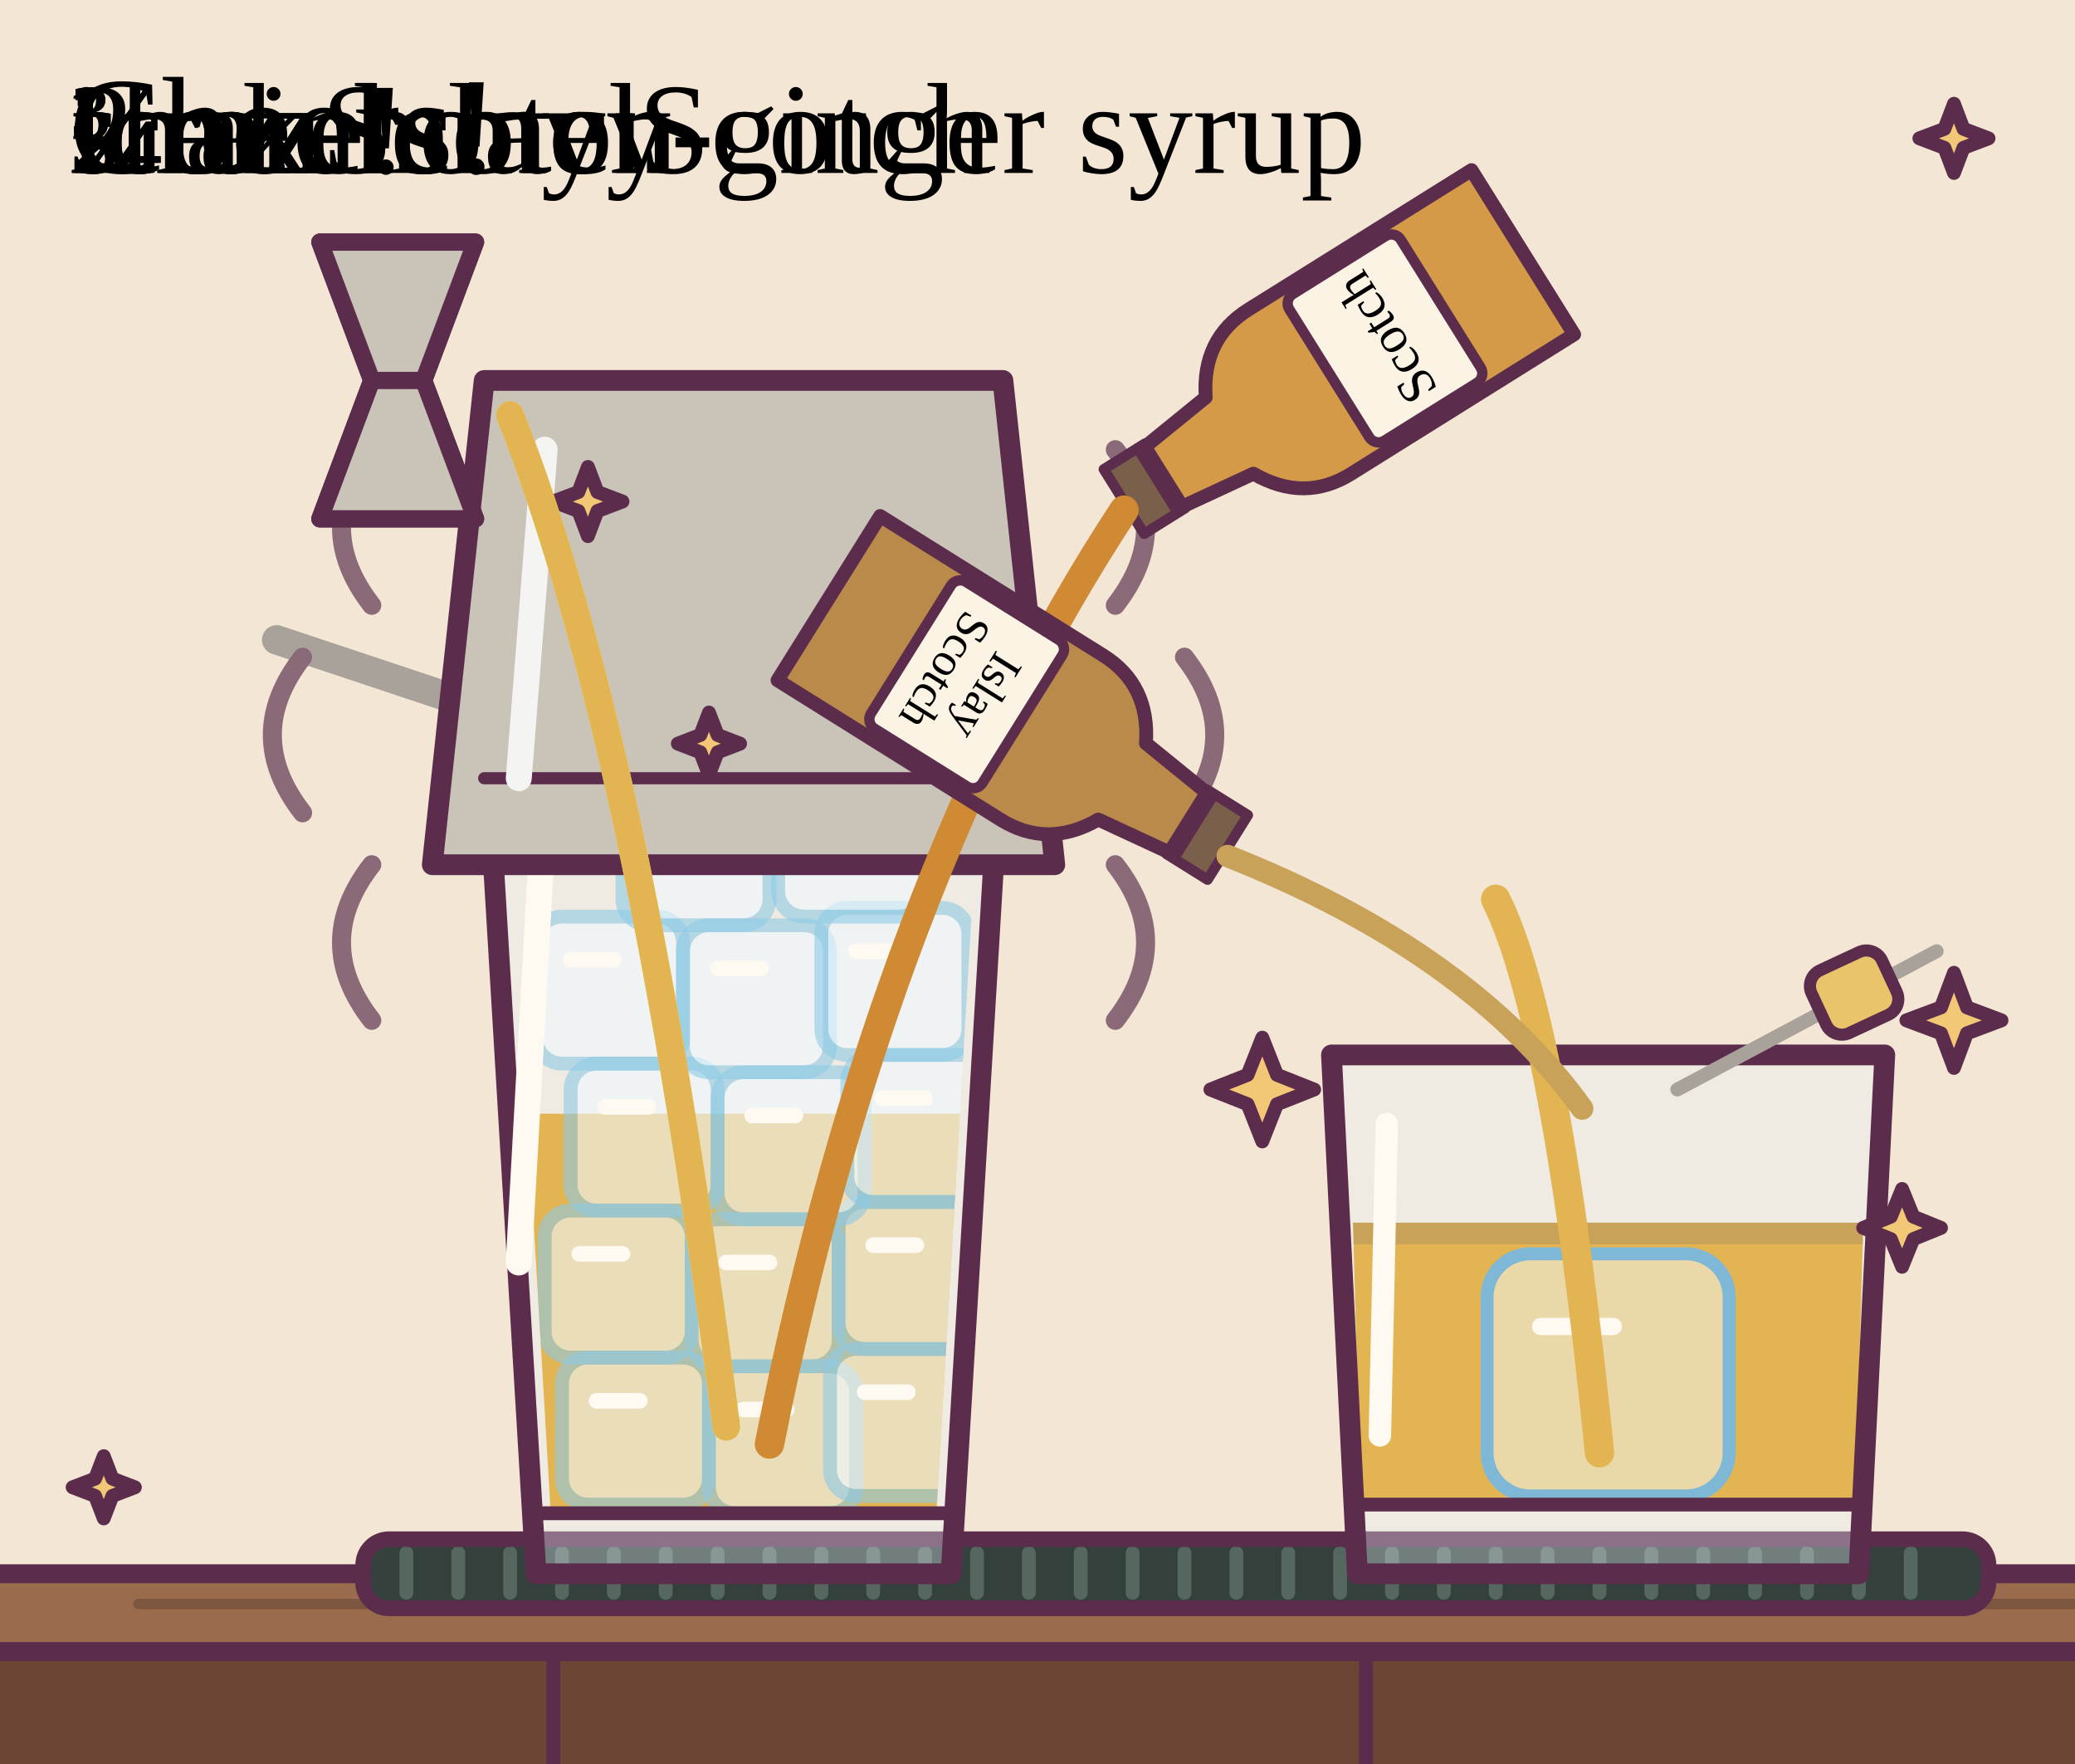
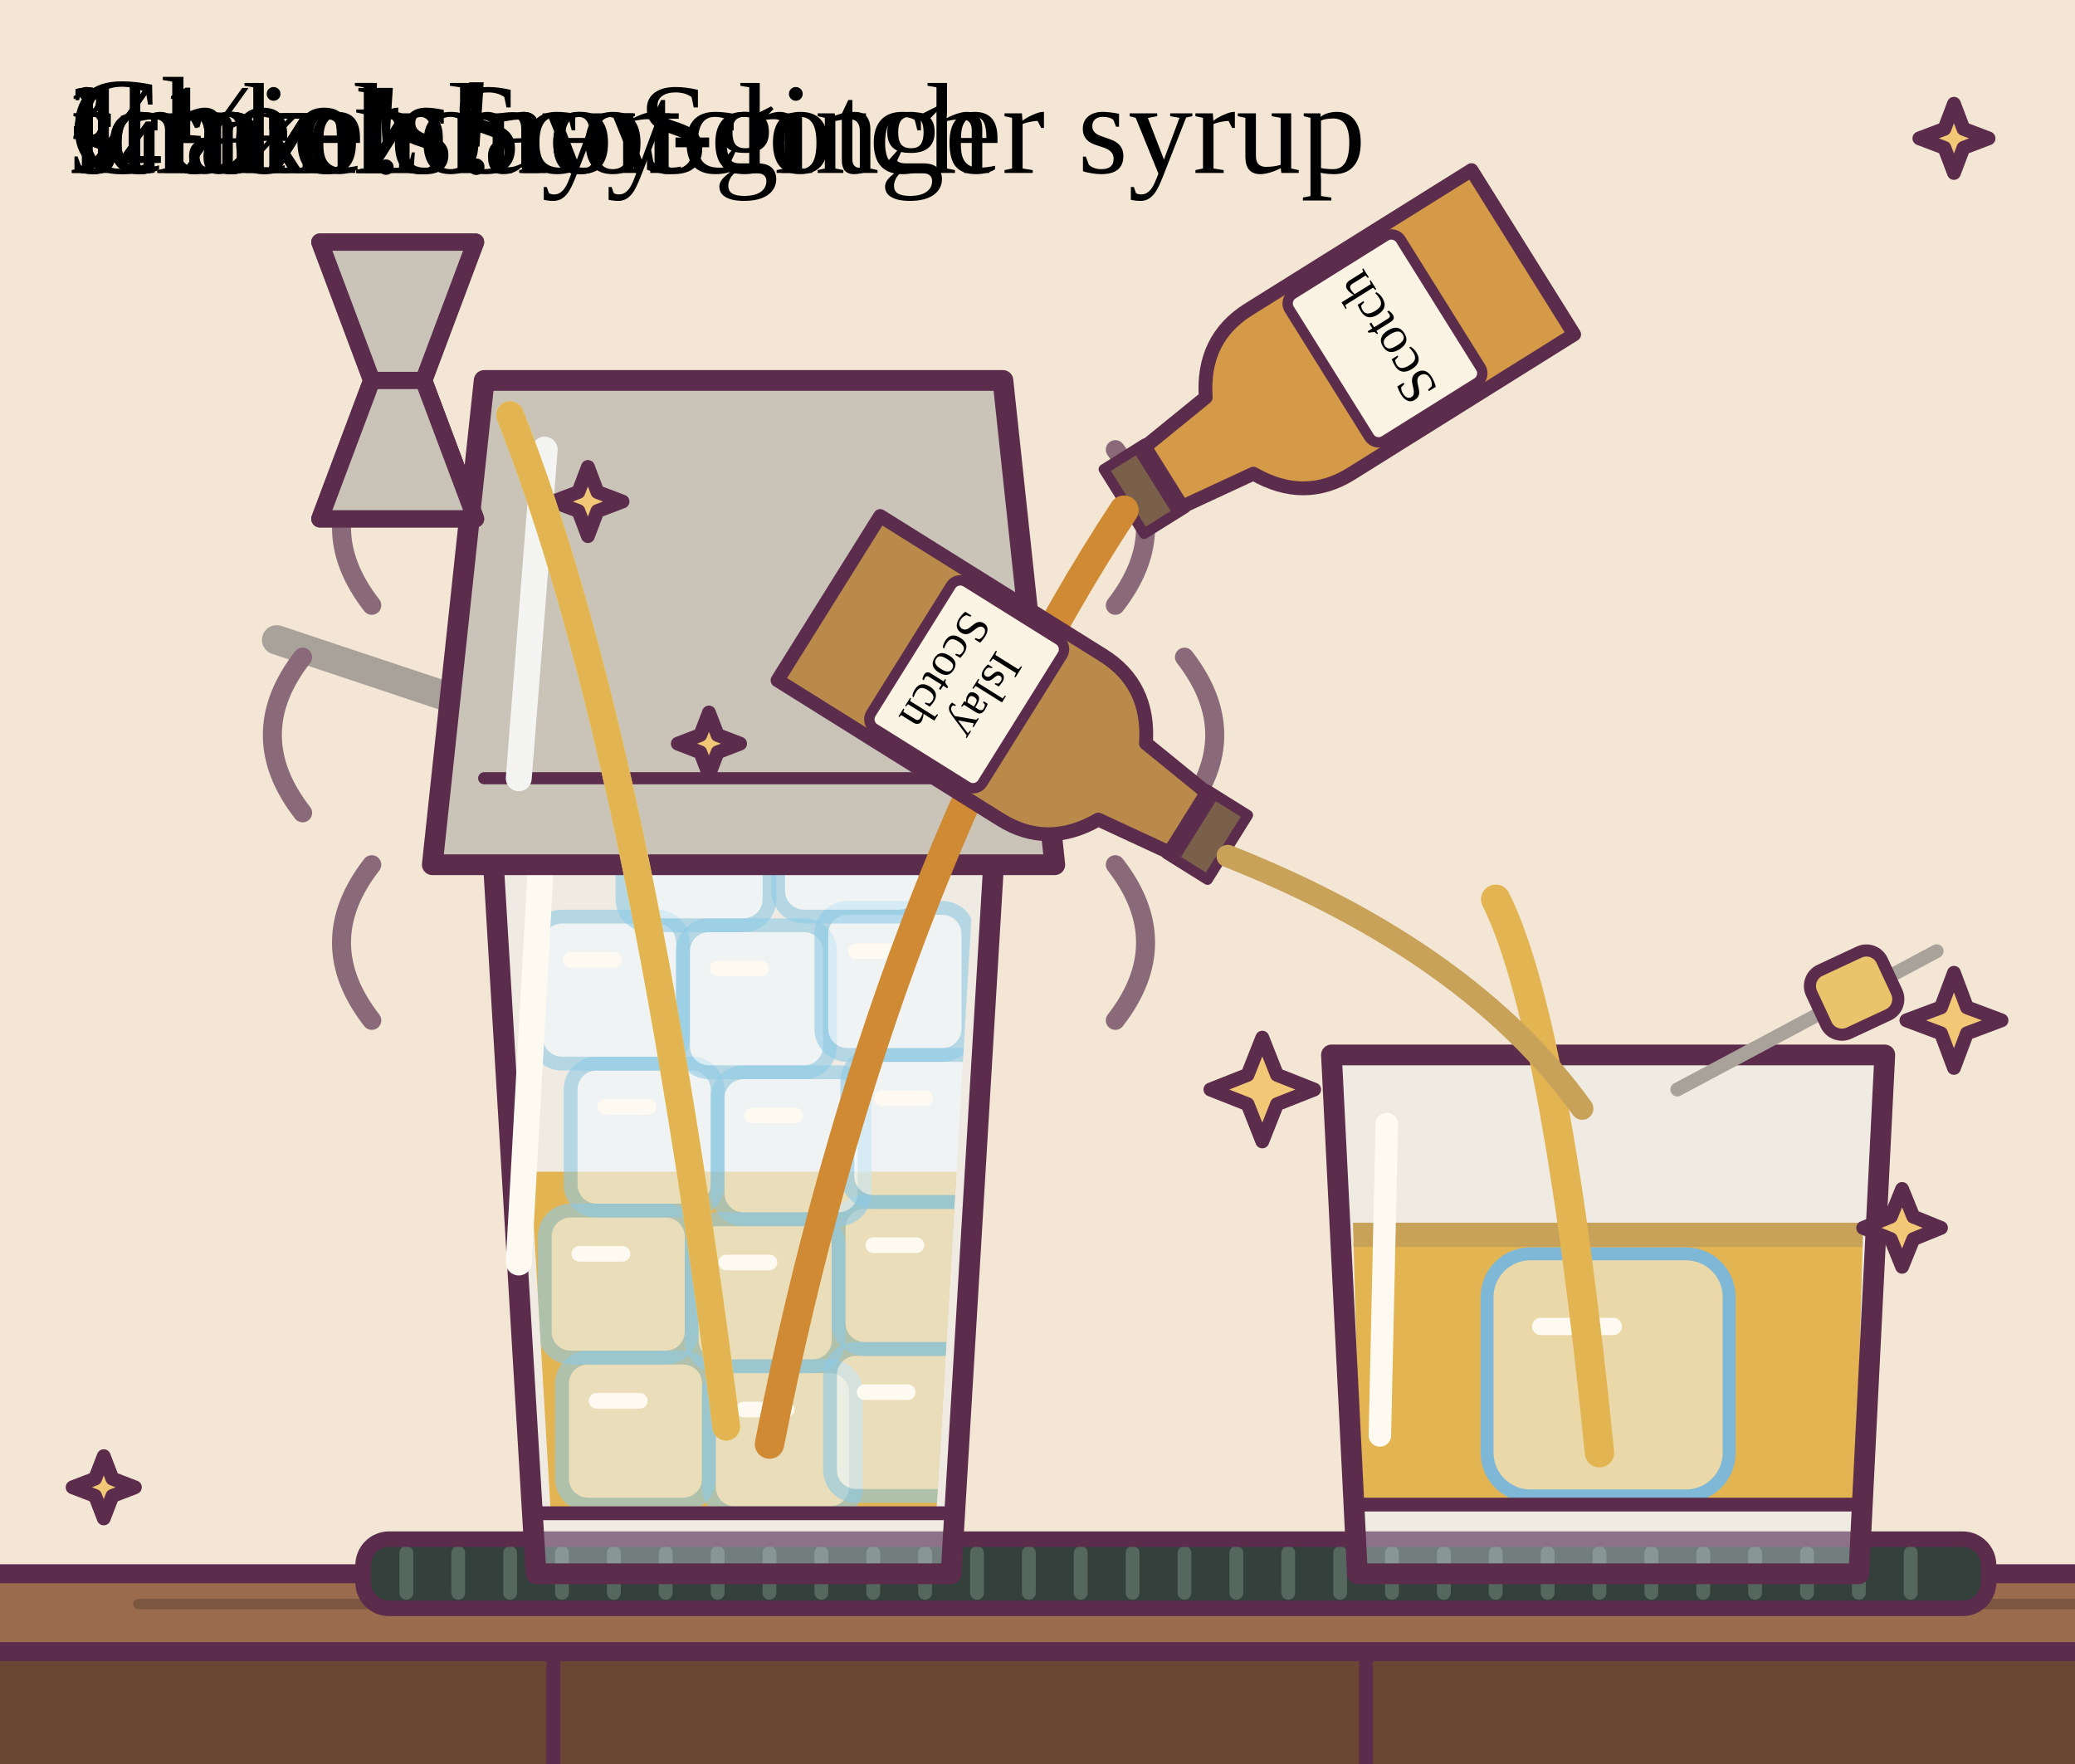
<svg viewBox="0 0 240 204" role="img" aria-label="How to make a Penicillin, step by step: Combine ingredients. Add the blended Scotch, lemon juice and honey-ginger syrup to your shaker. Shake. Add ice and shake hard, until frosty cold. Strain over a big cube. Strain into a rocks glass over one large ice cube. Float the Islay. Pour it gently over the back of a spoon, so it sits on top. Garnish. A piece of candied ginger. Cheers!">
  <g transform="translate(-104 -14)">
    <g filter="url(#wash)">
      <rect x="0" y="0" width="400" height="236" fill="#f3e6d4" />
    </g>
    <rect x="0" y="196" width="400" height="40" fill="#6e4b39" />
    <g filter="url(#wash)">
      <rect x="0" y="196" width="400" height="9" fill="#9a6b4c" />
      <rect x="0" y="205" width="400" height="31" fill="#6b4634" />
    </g>
    <g filter="url(#crayon)" fill="none" stroke="#5b2c4c" stroke-width="2.2" stroke-linecap="round" stroke-linejoin="round">
      <path d="M0 196 H400 M0 205 H400" />
      <path d="M64 205 V236" stroke-width="1.6" />
      <path d="M168 205 V236" stroke-width="1.6" />
      <path d="M262 205 V236" stroke-width="1.6" />
      <path d="M352 205 V236" stroke-width="1.6" />
      <path d="M22 199.5 h38" stroke="#7d5640" stroke-width="1.2" />
      <path d="M120 199.5 h54" stroke="#7d5640" stroke-width="1.2" />
      <path d="M230 199.5 h30" stroke="#7d5640" stroke-width="1.2" />
      <path d="M300 199.5 h46" stroke="#7d5640" stroke-width="1.2" />
    </g>
    <rect x="146" y="192" width="188" height="8" rx="3" fill="#33403b" />
    <path d="M151 193.6 v4.6" stroke="#55675f" stroke-width="1.6" stroke-linecap="round" />
    <path d="M157 193.6 v4.6" stroke="#55675f" stroke-width="1.6" stroke-linecap="round" />
    <path d="M163 193.6 v4.6" stroke="#55675f" stroke-width="1.6" stroke-linecap="round" />
    <path d="M169 193.6 v4.6" stroke="#55675f" stroke-width="1.6" stroke-linecap="round" />
    <path d="M175 193.6 v4.6" stroke="#55675f" stroke-width="1.6" stroke-linecap="round" />
    <path d="M181 193.6 v4.6" stroke="#55675f" stroke-width="1.6" stroke-linecap="round" />
    <path d="M187 193.6 v4.6" stroke="#55675f" stroke-width="1.6" stroke-linecap="round" />
    <path d="M193 193.6 v4.6" stroke="#55675f" stroke-width="1.6" stroke-linecap="round" />
    <path d="M199 193.6 v4.6" stroke="#55675f" stroke-width="1.6" stroke-linecap="round" />
    <path d="M205 193.6 v4.6" stroke="#55675f" stroke-width="1.6" stroke-linecap="round" />
    <path d="M211 193.6 v4.6" stroke="#55675f" stroke-width="1.6" stroke-linecap="round" />
    <path d="M217 193.6 v4.6" stroke="#55675f" stroke-width="1.6" stroke-linecap="round" />
    <path d="M223 193.6 v4.6" stroke="#55675f" stroke-width="1.6" stroke-linecap="round" />
    <path d="M229 193.6 v4.6" stroke="#55675f" stroke-width="1.6" stroke-linecap="round" />
    <path d="M235 193.6 v4.6" stroke="#55675f" stroke-width="1.6" stroke-linecap="round" />
    <path d="M241 193.6 v4.6" stroke="#55675f" stroke-width="1.6" stroke-linecap="round" />
    <path d="M247 193.6 v4.6" stroke="#55675f" stroke-width="1.6" stroke-linecap="round" />
    <path d="M253 193.6 v4.6" stroke="#55675f" stroke-width="1.6" stroke-linecap="round" />
    <path d="M259 193.6 v4.6" stroke="#55675f" stroke-width="1.6" stroke-linecap="round" />
    <path d="M265 193.6 v4.6" stroke="#55675f" stroke-width="1.6" stroke-linecap="round" />
    <path d="M271 193.6 v4.6" stroke="#55675f" stroke-width="1.6" stroke-linecap="round" />
    <path d="M277 193.6 v4.6" stroke="#55675f" stroke-width="1.6" stroke-linecap="round" />
    <path d="M283 193.6 v4.6" stroke="#55675f" stroke-width="1.6" stroke-linecap="round" />
    <path d="M289 193.6 v4.6" stroke="#55675f" stroke-width="1.6" stroke-linecap="round" />
    <path d="M295 193.6 v4.6" stroke="#55675f" stroke-width="1.6" stroke-linecap="round" />
    <path d="M301 193.6 v4.6" stroke="#55675f" stroke-width="1.6" stroke-linecap="round" />
    <path d="M307 193.6 v4.6" stroke="#55675f" stroke-width="1.6" stroke-linecap="round" />
    <path d="M313 193.6 v4.6" stroke="#55675f" stroke-width="1.6" stroke-linecap="round" />
    <path d="M319 193.6 v4.6" stroke="#55675f" stroke-width="1.6" stroke-linecap="round" />
    <path d="M325 193.6 v4.6" stroke="#55675f" stroke-width="1.6" stroke-linecap="round" />
    <g filter="url(#crayon)" fill="none" stroke="#5b2c4c" stroke-width="2.6" stroke-linecap="round" stroke-linejoin="round">
      <rect x="146" y="192" width="188" height="8" rx="3" stroke-width="1.8" />
    </g>
    <g class="twinkle d2" style="transform-origin:330px 30px">
      <path d="M330 26 L331.1 28.9 L334 30 L331.1 31.1 L330 34 L328.9 31.1 L326 30 L328.9 28.9Z" fill="#f2c776" stroke="#5b2c4c" stroke-width="1.6" stroke-linejoin="round" />
    </g>
    <g class="twinkle d3" style="transform-origin:116px 186px">
      <path d="M116 182.4 L117 185 L119.6 186 L117 187 L116 189.6 L115 187 L112.4 186 L115 185Z" fill="#f2c776" stroke="#5b2c4c" stroke-width="1.6" stroke-linejoin="round" />
    </g>
    <g class="mix30">
      <g class="tip29" style="transform-origin:220px 96px">
        <g class="shk28" style="transform-origin:190px 116px">
          <g filter="url(#wash)">
            <path d="M160 96 L220 96 L214 196 L166 196Z" fill="#e7f1fb" opacity=".35" />
          </g>
          <clipPath id="penicillin-mx">
            <path d="M162.4 99 L217.6 99 L212.3 189 L167.7 189Z" />
          </clipPath>
          <g clip-path="url(#penicillin-mx)">
            <g filter="url(#wash)">
              <g class="ml6" style="transform-origin:190px 190px">
-                 <rect x="158" y="169.5" width="64" height="20.5" fill="#d08a34" />
-               </g>
-               <g class="ml7" style="transform-origin:190px 170px">
-                 <rect x="158" y="162" width="64" height="8" fill="#f1e58a" />
-               </g>
-               <g class="ml8" style="transform-origin:190px 162.5px">
-                 <rect x="158" y="154.5" width="64" height="8" fill="#e2b452" />
+                 <rect x="158" y="174.5" width="64" height="15.5" fill="#d08a34" />
+               </g>
+               <g class="ml7" style="transform-origin:190px 175px">
+                 <rect x="158" y="167" width="64" height="8" fill="#f1e58a" />
+               </g>
+               <g class="ml8" style="transform-origin:190px 167.5px">
+                 <rect x="158" y="159.5" width="64" height="8" fill="#e2b452" />
              </g>
              <g class="mixed9" style="transform-origin:190px 190px">
-                 <rect x="158" y="142.8" width="64" height="47.2" fill="#e2b452" />
+                 <rect x="158" y="149.5" width="64" height="40.5" fill="#e2b452" />
              </g>
            </g>
            <g class="mice10" style="transform-origin:177.5px 179.5px">
              <rect x="169" y="171" width="17" height="17" rx="3" fill="#eef8ff" opacity=".6" stroke="#8ecae6" stroke-width="1.6" />
              <path d="M173 176 h5" stroke="#fffaf1" stroke-width="1.8" stroke-linecap="round" />
            </g>
            <g class="mice11" style="transform-origin:194.5px 180.5px">
              <rect x="186" y="172" width="17" height="17" rx="3" fill="#eef8ff" opacity=".6" stroke="#8ecae6" stroke-width="1.6" />
              <path d="M190 177 h5" stroke="#fffaf1" stroke-width="1.8" stroke-linecap="round" />
            </g>
            <g class="mice12" style="transform-origin:208.5px 178.5px">
              <rect x="200" y="170" width="17" height="17" rx="3" fill="#eef8ff" opacity=".6" stroke="#8ecae6" stroke-width="1.6" />
              <path d="M204 175 h5" stroke="#fffaf1" stroke-width="1.8" stroke-linecap="round" />
            </g>
            <g class="mice13" style="transform-origin:175.5px 162.5px">
              <rect x="167" y="154" width="17" height="17" rx="3" fill="#eef8ff" opacity=".6" stroke="#8ecae6" stroke-width="1.6" />
              <path d="M171 159 h5" stroke="#fffaf1" stroke-width="1.8" stroke-linecap="round" />
            </g>
            <g class="mice14" style="transform-origin:192.5px 163.5px">
              <rect x="184" y="155" width="17" height="17" rx="3" fill="#eef8ff" opacity=".6" stroke="#8ecae6" stroke-width="1.6" />
              <path d="M188 160 h5" stroke="#fffaf1" stroke-width="1.8" stroke-linecap="round" />
            </g>
            <g class="mice15" style="transform-origin:209.5px 161.5px">
              <rect x="201" y="153" width="17" height="17" rx="3" fill="#eef8ff" opacity=".6" stroke="#8ecae6" stroke-width="1.6" />
              <path d="M205 158 h5" stroke="#fffaf1" stroke-width="1.8" stroke-linecap="round" />
            </g>
            <g class="mice16" style="transform-origin:178.5px 145.5px">
              <rect x="170" y="137" width="17" height="17" rx="3" fill="#eef8ff" opacity=".6" stroke="#8ecae6" stroke-width="1.6" />
              <path d="M174 142 h5" stroke="#fffaf1" stroke-width="1.8" stroke-linecap="round" />
            </g>
            <g class="mice17" style="transform-origin:195.5px 146.5px">
              <rect x="187" y="138" width="17" height="17" rx="3" fill="#eef8ff" opacity=".6" stroke="#8ecae6" stroke-width="1.6" />
              <path d="M191 143 h5" stroke="#fffaf1" stroke-width="1.8" stroke-linecap="round" />
            </g>
            <g class="mice18" style="transform-origin:210.5px 144.5px">
              <rect x="202" y="136" width="17" height="17" rx="3" fill="#eef8ff" opacity=".6" stroke="#8ecae6" stroke-width="1.6" />
              <path d="M206 141 h5" stroke="#fffaf1" stroke-width="1.8" stroke-linecap="round" />
            </g>
            <g class="mice19" style="transform-origin:174.5px 128.5px">
              <rect x="166" y="120" width="17" height="17" rx="3" fill="#eef8ff" opacity=".6" stroke="#8ecae6" stroke-width="1.6" />
              <path d="M170 125 h5" stroke="#fffaf1" stroke-width="1.8" stroke-linecap="round" />
            </g>
            <g class="mice20" style="transform-origin:191.5px 129.5px">
              <rect x="183" y="121" width="17" height="17" rx="3" fill="#eef8ff" opacity=".6" stroke="#8ecae6" stroke-width="1.6" />
              <path d="M187 126 h5" stroke="#fffaf1" stroke-width="1.8" stroke-linecap="round" />
            </g>
            <g class="mice21" style="transform-origin:207.5px 127.5px">
              <rect x="199" y="119" width="17" height="17" rx="3" fill="#eef8ff" opacity=".6" stroke="#8ecae6" stroke-width="1.6" />
              <path d="M203 124 h5" stroke="#fffaf1" stroke-width="1.8" stroke-linecap="round" />
            </g>
            <g class="mice22" style="transform-origin:184.5px 112.5px">
              <rect x="176" y="104" width="17" height="17" rx="3" fill="#eef8ff" opacity=".6" stroke="#8ecae6" stroke-width="1.6" />
              <path d="M180 109 h5" stroke="#fffaf1" stroke-width="1.8" stroke-linecap="round" />
            </g>
            <g class="mice23" style="transform-origin:202.5px 111.5px">
              <rect x="194" y="103" width="17" height="17" rx="3" fill="#eef8ff" opacity=".6" stroke="#8ecae6" stroke-width="1.6" />
              <path d="M198 108 h5" stroke="#fffaf1" stroke-width="1.8" stroke-linecap="round" />
            </g>
          </g>
          <g filter="url(#crayon)" fill="none" stroke="#5b2c4c" stroke-width="2.6" stroke-linecap="round" stroke-linejoin="round">
            <path d="M160 96 L220 96 L214 196 L166 196Z" stroke-width="2.4" />
            <path d="M166 189 H214" stroke-width="1.6" />
            <path d="M167 106 L164 160" stroke="#fffaf1" stroke-width="3" />
          </g>
          <g class="strainer24">
            <g filter="url(#crayon)" fill="none" stroke="#5b2c4c" stroke-width="2.6" stroke-linecap="round" stroke-linejoin="round">
              <path d="M160 96 H220" stroke="#a9a29a" stroke-width="3.4" />
              <path d="M162 100 q3 3.4 6 0 q3 3.4 6 0 q3 3.4 6 0 q3 3.4 6 0 q3 3.4 6 0 q3 3.4 6 0 q3 3.4 6 0 q3 3.4 6 0 q3 3.4 6 0 q3 3.4 6 0" stroke="#8a8f96" stroke-width="1.5" />
              <path d="M160 96 L136 88" stroke="#a9a29a" stroke-width="3.4" />
            </g>
          </g>
          <g class="tin27">
            <g filter="url(#wash)">
              <path d="M154 114 L226 114 L220 58 L160 58Z" fill="#c9c3b8" />
            </g>
            <g filter="url(#crayon)" fill="none" stroke="#5b2c4c" stroke-width="2.6" stroke-linecap="round" stroke-linejoin="round">
              <path d="M154 114 L226 114 L220 58 L160 58Z" stroke-width="2.4" />
              <path d="M160 104 H220" stroke-width="1.4" />
              <path d="M167 66 L164 104" stroke="#f4f4f2" stroke-width="3" />
            </g>
            <g class="frost26">
              <g class="twinkle" style="transform-origin:172px 72px">
                <path d="M172 68 L173.1 70.9 L176 72 L173.1 73.1 L172 76 L170.9 73.1 L168 72 L170.9 70.9Z" fill="#f2c776" stroke="#5b2c4c" stroke-width="1.6" stroke-linejoin="round" />
              </g>
              <g class="twinkle d2" style="transform-origin:206px 84px">
                <path d="M206 79.6 L207.2 82.8 L210.4 84 L207.2 85.2 L206 88.4 L204.8 85.2 L201.6 84 L204.8 82.8Z" fill="#f2c776" stroke="#5b2c4c" stroke-width="1.6" stroke-linejoin="round" />
              </g>
              <g class="twinkle d3" style="transform-origin:186px 100px">
                <path d="M186 96.4 L187 99 L189.6 100 L187 101 L186 103.6 L185 101 L182.4 100 L185 99Z" fill="#f2c776" stroke="#5b2c4c" stroke-width="1.6" stroke-linejoin="round" />
              </g>
            </g>
          </g>
        </g>
        <g class="whoosh25">
          <g filter="url(#crayon)" fill="none" stroke="#5b2c4c" stroke-width="2.6" stroke-linecap="round" stroke-linejoin="round">
            <path d="M147 66 q-7 9 0 18 M139 90 q-7 9 0 18 M147 114 q-7 9 0 18 M233 66 q7 9 0 18 M241 90 q7 9 0 18 M233 114 q7 9 0 18" stroke="#8a6a78" stroke-width="2.2" />
          </g>
        </g>
      </g>
    </g>
    <g transform="translate(290 196) scale(1)">
      <g filter="url(#wash)">
        <path d="M-32 -60 L32 -60 L29 0 L-29 0Z" fill="#e7f1fb" opacity=".35" />
      </g>
      <g class="gc4">
        <clipPath id="penicillin-gl">
          <path d="M-30 -58 L30 -58 L28.6 -8 L-28.6 -8Z" />
        </clipPath>
        <g clip-path="url(#penicillin-gl)">
          <g filter="url(#wash)">
            <g class="band1" style="transform-origin:0px -6.5px">
-               <rect x="-40" y="-38.7" width="80" height="32.2" fill="#e2b452" />
-             </g>
-           </g>
-           <g filter="url(#wash)">
-             <g class="band2" style="transform-origin:0px -38.1px">
-               <rect x="-40" y="-40.6" width="80" height="2.5" fill="#c9a25a" />
+               <rect x="-40" y="-38.4" width="80" height="31.9" fill="#e2b452" />
+             </g>
+           </g>
+           <g filter="url(#wash)">
+             <g class="band2" style="transform-origin:0px -37.8px">
+               <rect x="-40" y="-40.6" width="80" height="2.8" fill="#c9a25a" />
            </g>
          </g>
          <g class="gice3">
            <g>
              <g>
                <g filter="url(#wash)">
                  <rect x="-14" y="-37" width="28" height="28" rx="5" fill="#f4fbff" opacity=".5" />
                </g>
                <g filter="url(#crayon)" fill="none" stroke="#5b2c4c" stroke-width="2.6" stroke-linecap="round" stroke-linejoin="round">
                  <rect x="-14" y="-37" width="28" height="28" rx="5" stroke="#7fb8d6" stroke-width="1.5" />
                  <path d="M-7.8 -28.6 h8.4" stroke="#fffaf1" stroke-width="2" />
                </g>
              </g>
            </g>
          </g>
        </g>
      </g>
      <g filter="url(#crayon)" fill="none" stroke="#5b2c4c" stroke-width="2.6" stroke-linecap="round" stroke-linejoin="round">
        <path d="M-32 -60 L32 -60 L29 0 L-29 0Z" stroke-width="2.4" />
        <path d="M-28.6 -8 H28.6" stroke-width="1.6" />
        <path d="M-25.6 -52 L-26.4 -16" stroke="#fffaf1" stroke-width="2.6" />
      </g>
      <g class="garn5">
        <g transform="translate(22 -62)">
          <g filter="url(#crayon)" fill="none" stroke="#5b2c4c" stroke-width="2.6" stroke-linecap="round" stroke-linejoin="round">
            <path d="M-14 6 L16 -10" stroke="#a9a29a" stroke-width="1.6" />
          </g>
          <g filter="url(#wash)">
            <rect x="2" y="-9" width="9" height="8" rx="2" fill="#e9c46a" transform="rotate(-25 6 -5)" />
          </g>
          <g filter="url(#crayon)" fill="none" stroke="#5b2c4c" stroke-width="2.6" stroke-linecap="round" stroke-linejoin="round">
            <rect x="2" y="-9" width="9" height="8" rx="2" stroke-width="1.4" transform="rotate(-25 6 -5)" />
          </g>
        </g>
      </g>
    </g>
    <g class="btl31" style="transform-origin:234px 72px">
      <g transform="translate(234 72) rotate(-122)">
        <g transform="translate(0 54.4) scale(0.8)">
          <g filter="url(#wash)">
            <path d="M-14 0 L-14 -38 Q-14 -46 -6.5 -50 L-5 -62 L5 -62 L6.5 -50 Q14 -46 14 -38 L14 0Z" fill="#d49a48" />
            <rect x="-12.5" y="-33" width="25" height="19" rx="1.6" fill="#fbf3e3" />
            <path d="M-5.5 -68 h11 v7 h-11Z" fill="#7a5f4a" />
          </g>
          <g filter="url(#crayon)" fill="none" stroke="#5b2c4c" stroke-width="2.6" stroke-linecap="round" stroke-linejoin="round">
            <path d="M-14 0 L-14 -38 Q-14 -46 -6.5 -50 L-5 -62 L5 -62 L6.5 -50 Q14 -46 14 -38 L14 0Z" stroke-width="2" />
            <rect x="-12.5" y="-33" width="25" height="19" rx="1.6" stroke-width="1.5" />
            <path d="M-5.5 -68 h11 v7 h-11Z" stroke-width="1.5" />
          </g>
          <text class="letter" x="0" y="-20.8" font-size="7.6" text-anchor="middle" textLength="22" lengthAdjust="spacingAndGlyphs">Scotch</text>
        </g>
      </g>
    </g>
    <g filter="url(#crayon)" fill="none" stroke="#5b2c4c" stroke-width="2.6" stroke-linecap="round" stroke-linejoin="round" class="pour32">
      <path d="M234 73 Q206 115.6 193 181" stroke="#d08a34" stroke-width="3.4" />
    </g>
    <g class="jig34" style="transform-origin:150px 58px">
      <g transform="translate(150 58)">
        <g filter="url(#wash)">
          <path d="M-9 -16 L9 -16 L3 0 L9 16 L-9 16 L-3 0Z" fill="#c9c3b8" />
        </g>
        <g filter="url(#crayon)" fill="none" stroke="#5b2c4c" stroke-width="2.6" stroke-linecap="round" stroke-linejoin="round">
          <path d="M-9 -16 L9 -16 L3 0 L9 16 L-9 16 L-3 0Z M-3 0 H3" stroke-width="2" />
        </g>
      </g>
    </g>
    <g filter="url(#crayon)" fill="none" stroke="#5b2c4c" stroke-width="2.6" stroke-linecap="round" stroke-linejoin="round" class="pour35">
      <path d="M163 62 Q178 100 188 179" stroke="#f1e58a" stroke-width="3.2" />
    </g>
    <g class="jig37" style="transform-origin:150px 58px">
      <g transform="translate(150 58)">
        <g filter="url(#wash)">
          <path d="M-9 -16 L9 -16 L3 0 L9 16 L-9 16 L-3 0Z" fill="#c9c3b8" />
        </g>
        <g filter="url(#crayon)" fill="none" stroke="#5b2c4c" stroke-width="2.6" stroke-linecap="round" stroke-linejoin="round">
          <path d="M-9 -16 L9 -16 L3 0 L9 16 L-9 16 L-3 0Z M-3 0 H3" stroke-width="2" />
        </g>
      </g>
    </g>
    <g filter="url(#crayon)" fill="none" stroke="#5b2c4c" stroke-width="2.6" stroke-linecap="round" stroke-linejoin="round" class="pour38">
      <path d="M163 62 Q178 100 188 179" stroke="#e2b452" stroke-width="3.2" />
    </g>
    <g filter="url(#crayon)" fill="none" stroke="#5b2c4c" stroke-width="2.6" stroke-linecap="round" stroke-linejoin="round" class="pour43">
      <path d="M277 118 Q284 132 289 182" stroke="#e2b452" stroke-width="3.4" />
    </g>
    <g class="btl45" style="transform-origin:246px 112px">
      <g transform="translate(246 112) rotate(122)">
        <g transform="translate(0 54.4) scale(0.8)">
          <g filter="url(#wash)">
            <path d="M-14 0 L-14 -38 Q-14 -46 -6.5 -50 L-5 -62 L5 -62 L6.5 -50 Q14 -46 14 -38 L14 0Z" fill="#b98a4a" />
            <rect x="-12.5" y="-33" width="25" height="19" rx="1.6" fill="#fbf3e3" />
            <path d="M-5.5 -68 h11 v7 h-11Z" fill="#7a5f4a" />
          </g>
          <g filter="url(#crayon)" fill="none" stroke="#5b2c4c" stroke-width="2.6" stroke-linecap="round" stroke-linejoin="round">
            <path d="M-14 0 L-14 -38 Q-14 -46 -6.5 -50 L-5 -62 L5 -62 L6.5 -50 Q14 -46 14 -38 L14 0Z" stroke-width="2" />
            <rect x="-12.5" y="-33" width="25" height="19" rx="1.6" stroke-width="1.5" />
            <path d="M-5.5 -68 h11 v7 h-11Z" stroke-width="1.5" />
          </g>
          <text class="letter" x="0" y="-24.5" font-size="6.8" text-anchor="middle">Islay</text>
          <text class="letter" x="0" y="-17.6" font-size="6.8" text-anchor="middle">Scotch</text>
        </g>
      </g>
    </g>
    <g filter="url(#crayon)" fill="none" stroke="#5b2c4c" stroke-width="2.6" stroke-linecap="round" stroke-linejoin="round" class="pour46">
      <path d="M246 113 Q274 124.1 287 142.2" stroke="#c9a25a" stroke-width="2.6" />
    </g>
    <g class="cheer49">
      <g class="twinkle" style="transform-origin:250px 140px">
        <path d="M250 134 L251.7 138.3 L256 140 L251.7 141.7 L250 146 L248.3 141.7 L244 140 L248.3 138.3Z" fill="#f2c776" stroke="#5b2c4c" stroke-width="1.6" stroke-linejoin="round" />
      </g>
      <g class="twinkle d2" style="transform-origin:330px 132px">
        <path d="M330 126.5 L331.5 130.5 L335.5 132 L331.5 133.5 L330 137.5 L328.5 133.5 L324.5 132 L328.5 130.5Z" fill="#f2c776" stroke="#5b2c4c" stroke-width="1.6" stroke-linejoin="round" />
      </g>
      <g class="twinkle d3" style="transform-origin:324px 156px">
        <path d="M324 151.5 L325.3 154.7 L328.5 156 L325.3 157.3 L324 160.5 L322.7 157.3 L319.5 156 L322.7 154.7Z" fill="#f2c776" stroke="#5b2c4c" stroke-width="1.6" stroke-linejoin="round" />
      </g>
    </g>
-     <text class="letter cap33" x="112" y="34" font-size="15">2 oz Scotch</text>
+     <text class="letter cap33" x="112" y="34" font-size="15">1 ½ oz Scotch</text>
    <text class="letter cap36" x="112" y="34" font-size="15">¾ oz lemon</text>
    <text class="letter cap39" x="112" y="34" font-size="15">¾ oz honey-ginger syrup</text>
    <text class="letter cap40" x="112" y="34" font-size="15">ice</text>
    <text class="letter cap41" x="112" y="34" font-size="15">shake!</text>
    <text class="letter cap42" x="112" y="34" font-size="15">ice</text>
    <text class="letter cap44" x="112" y="34" font-size="15">strain</text>
    <text class="letter cap47" x="112" y="34" font-size="15">¼ oz Islay Scotch</text>
    <text class="letter cap48" x="112" y="34" font-size="16">Cheers!</text>
  </g>
</svg>
